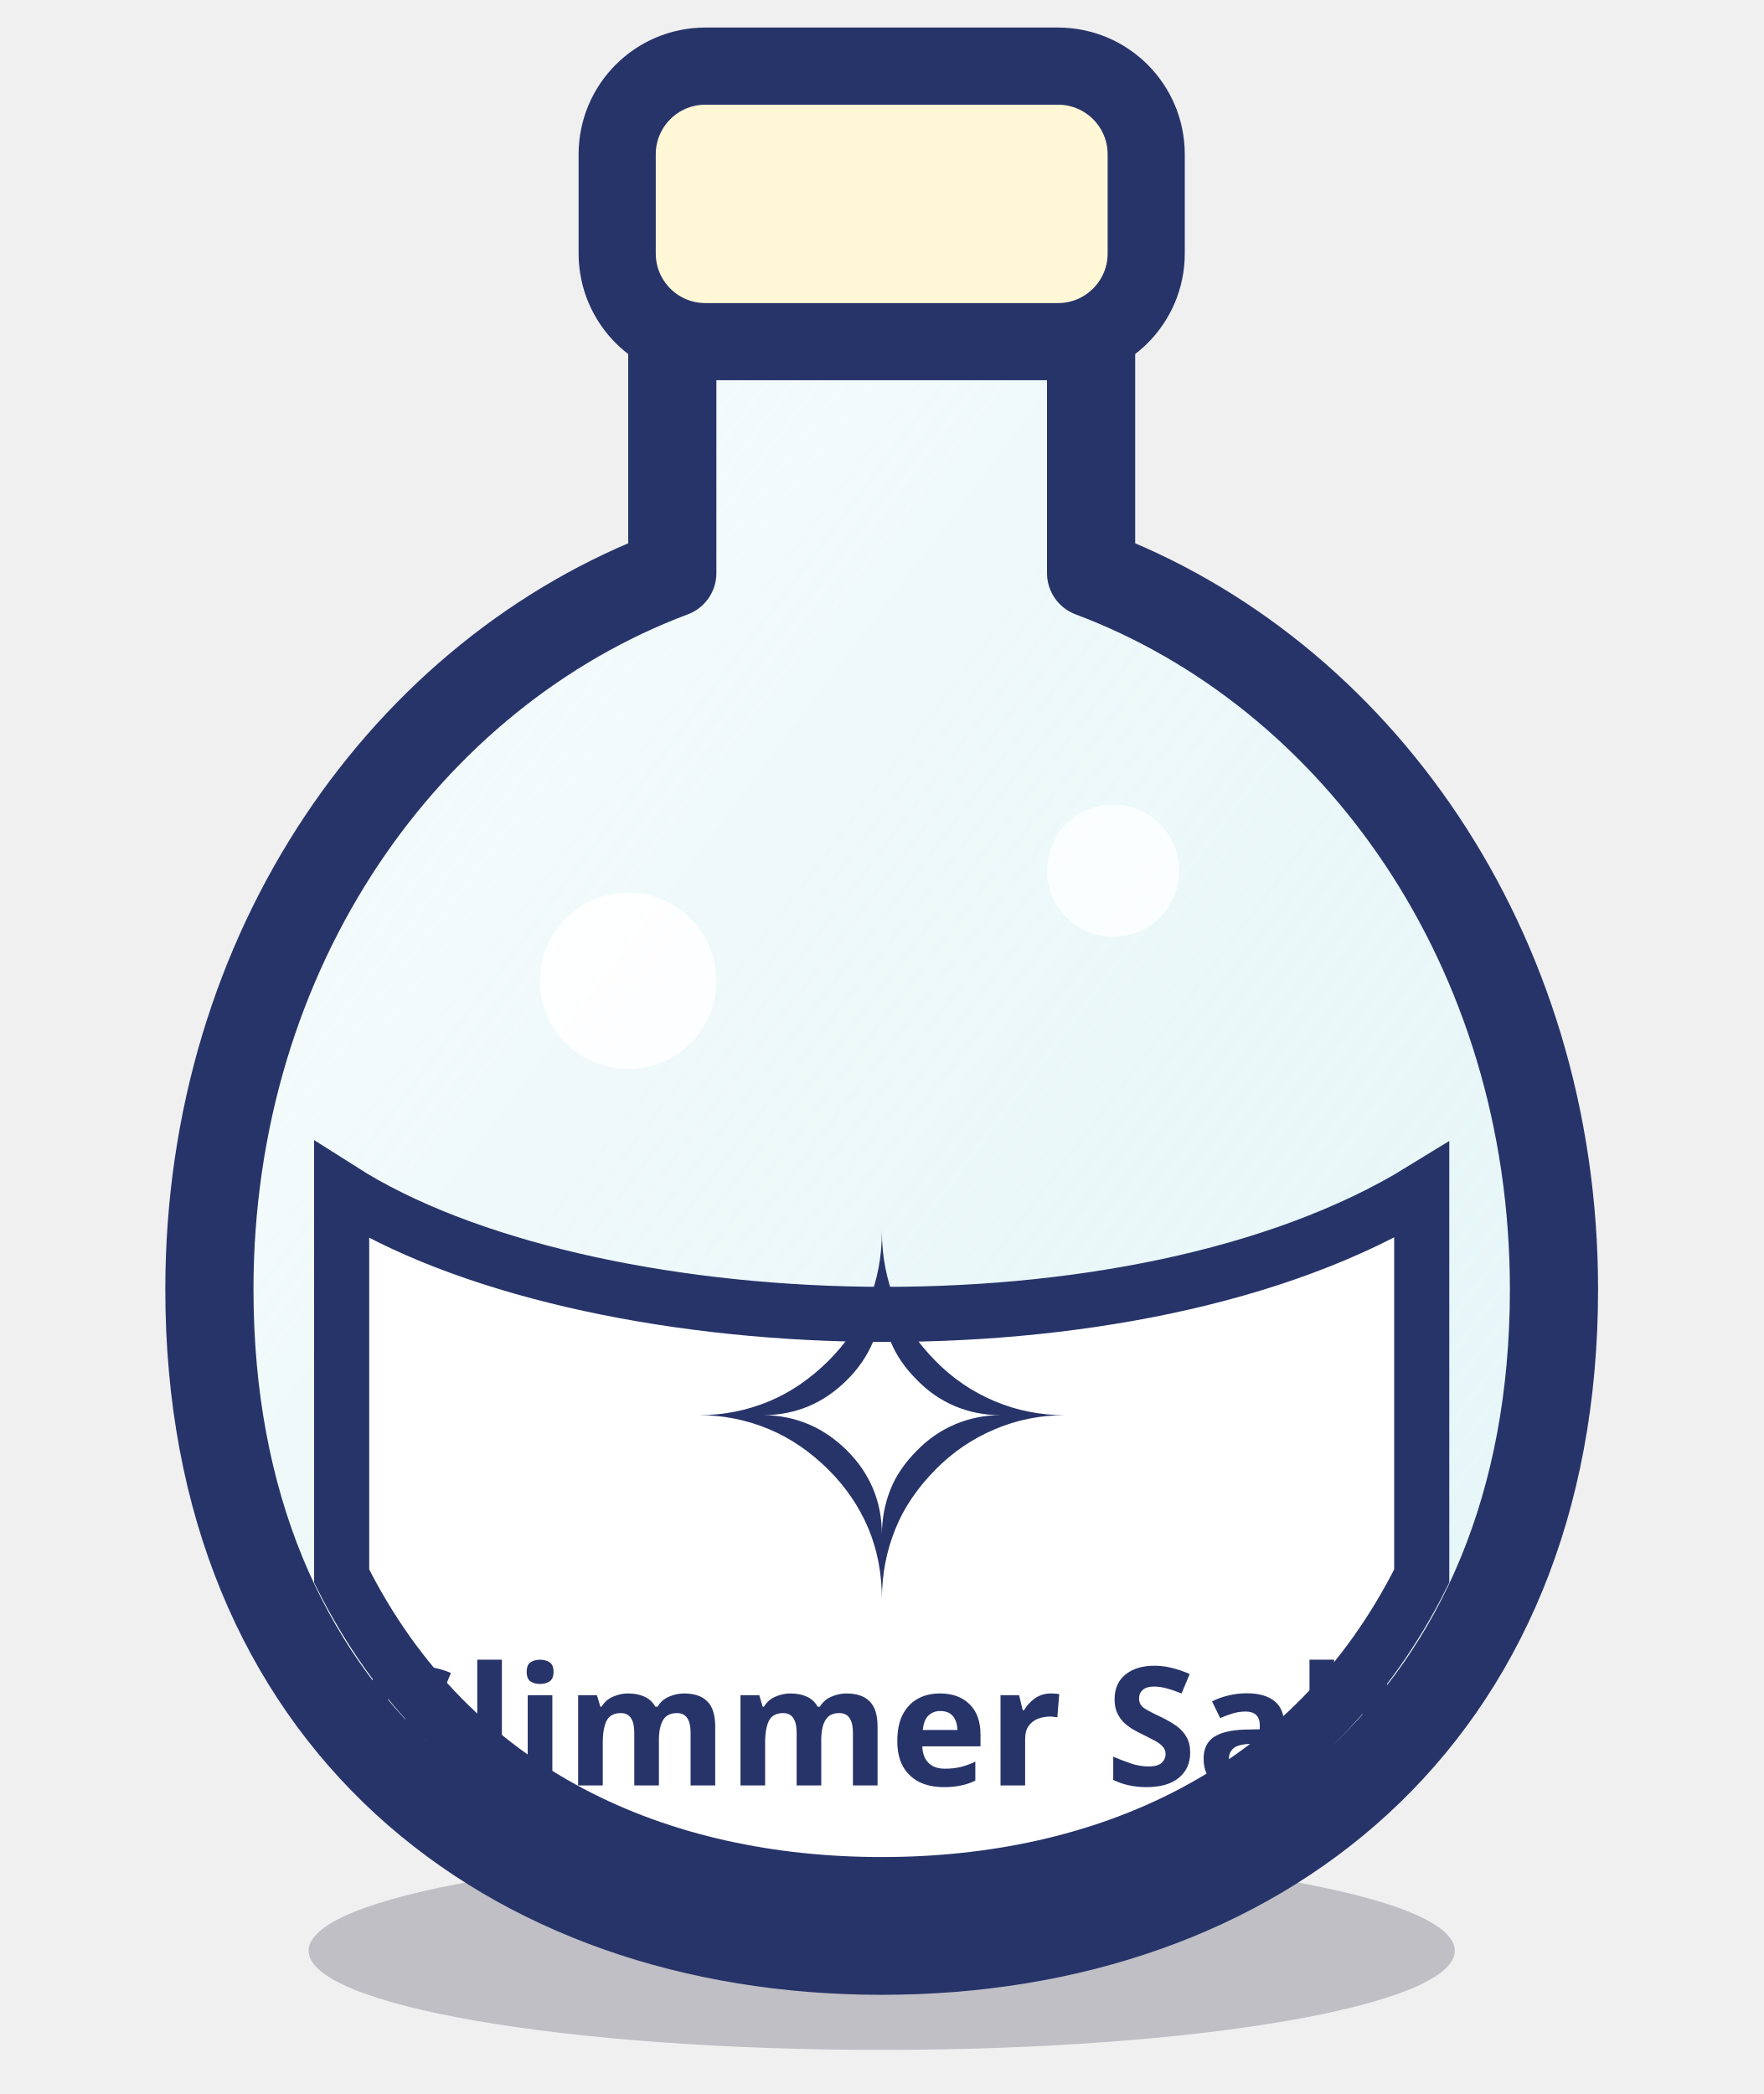
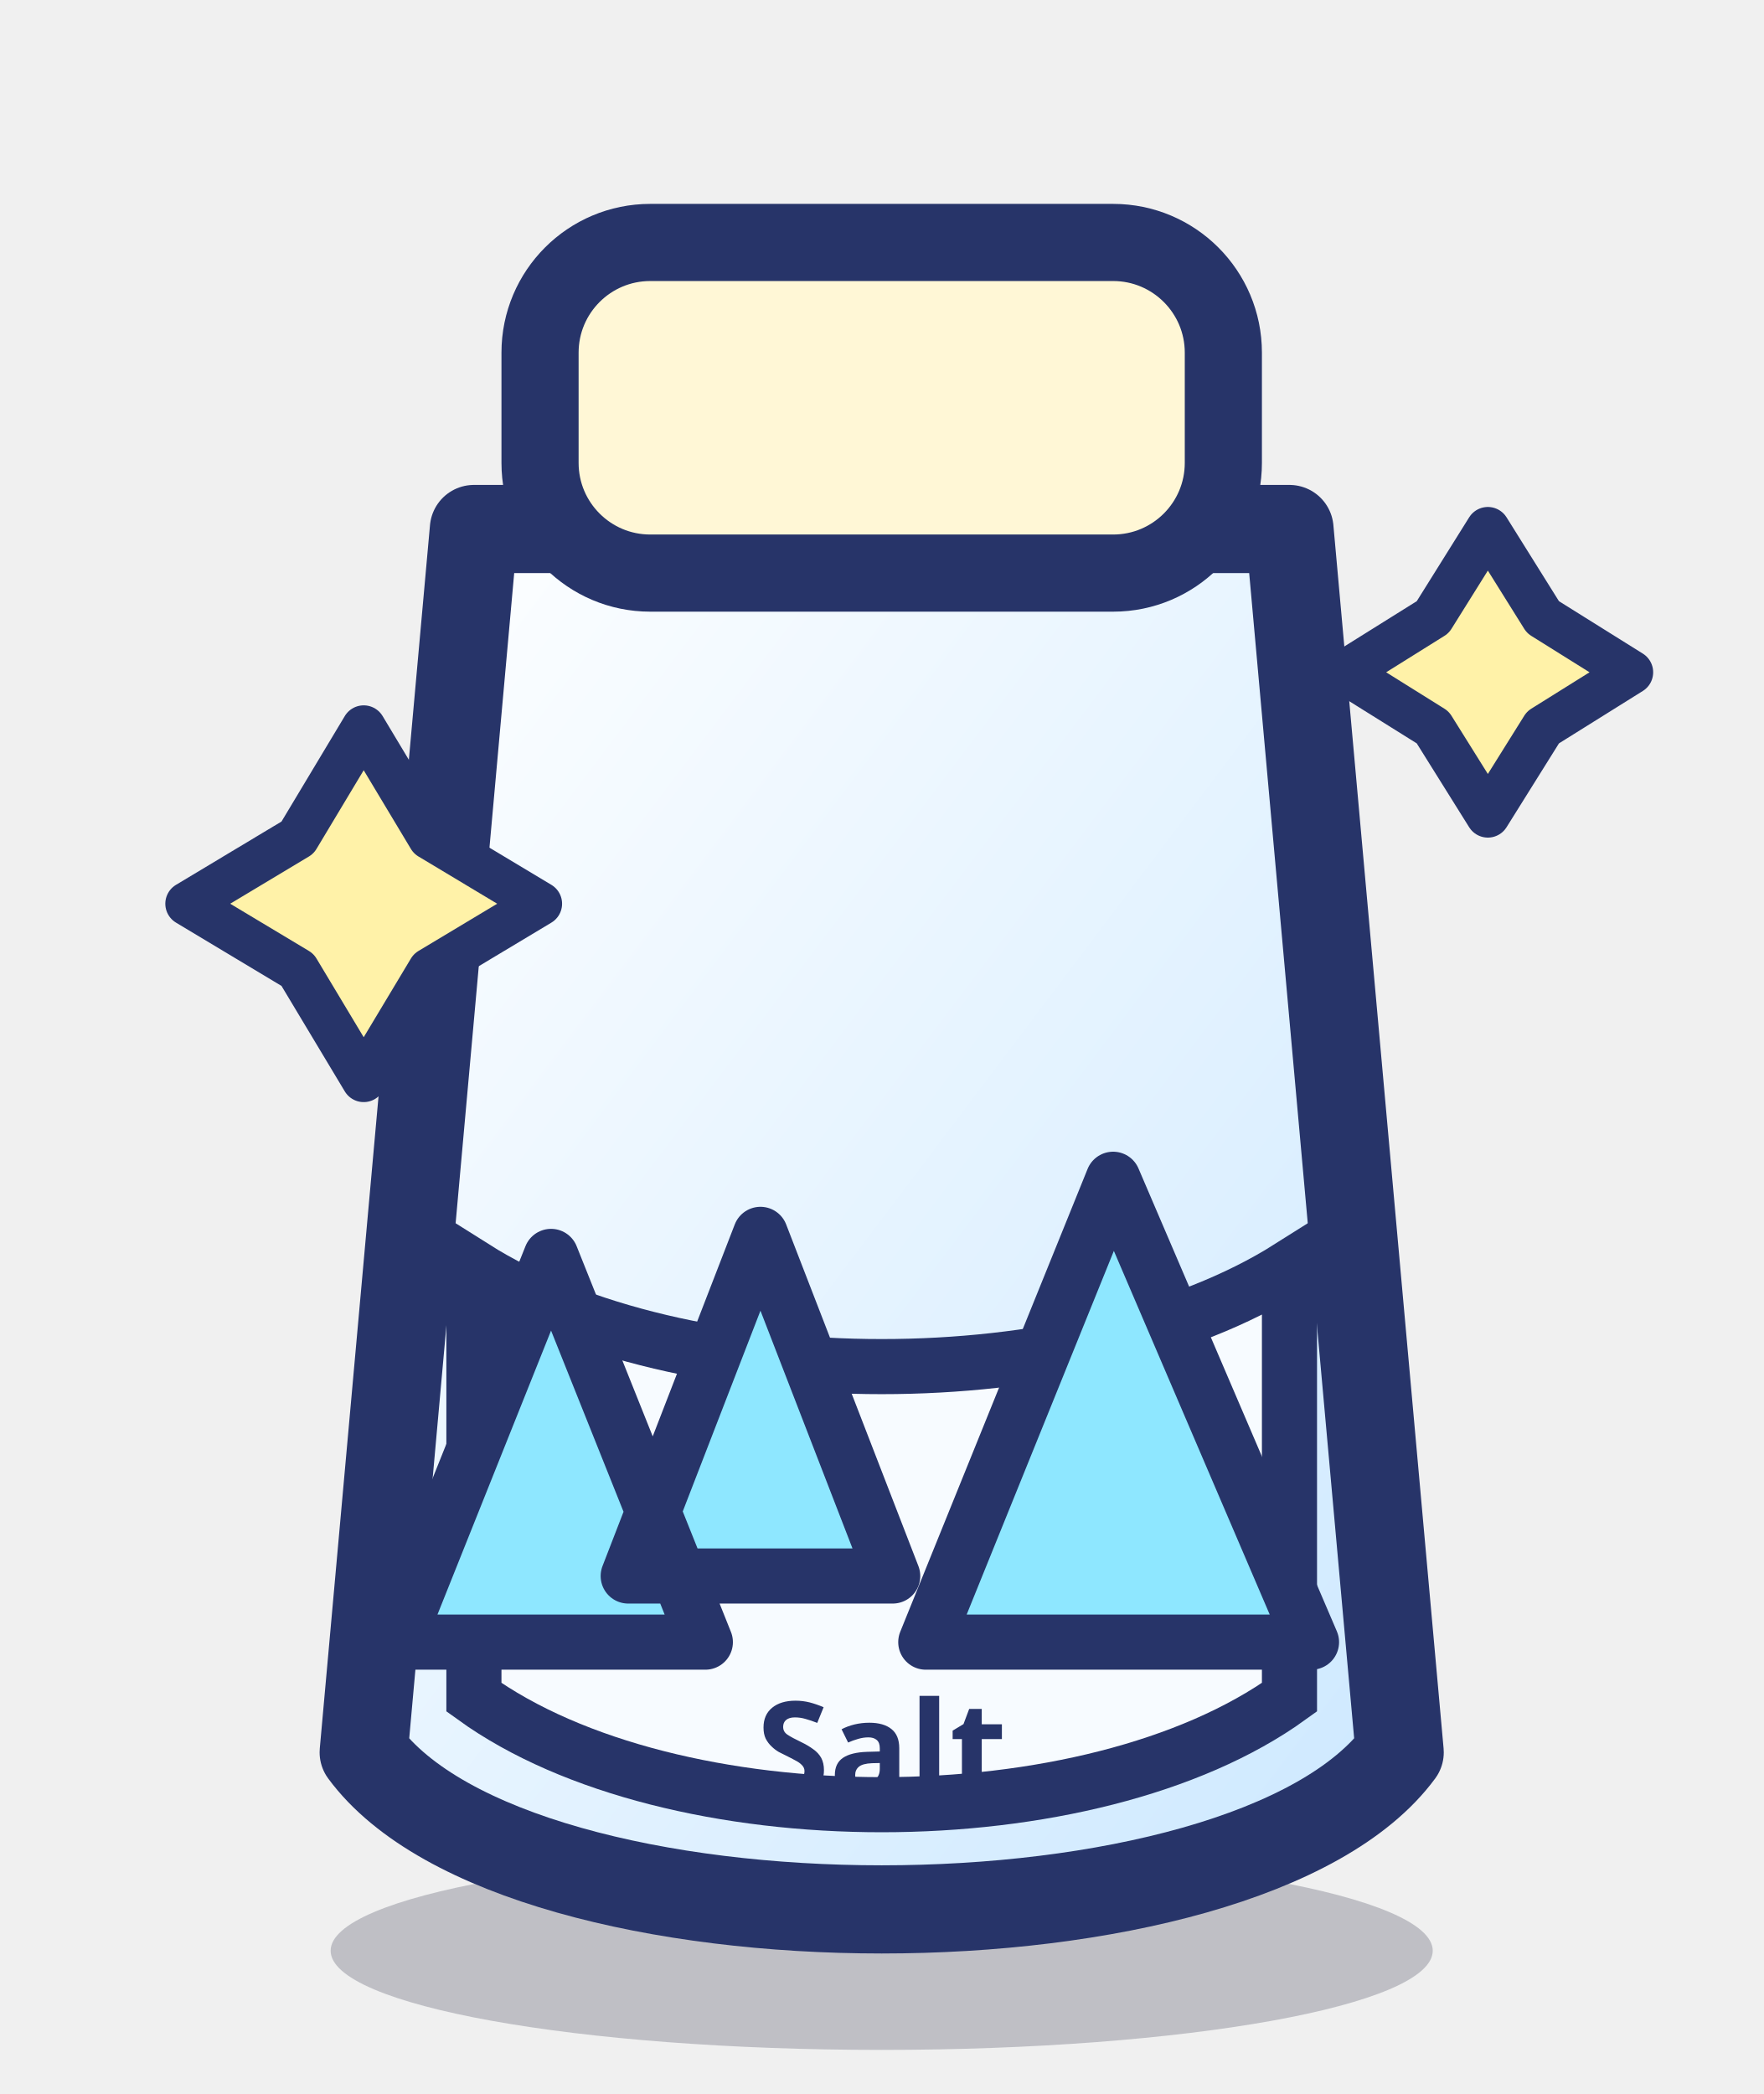
<svg xmlns="http://www.w3.org/2000/svg" viewBox="0 0 160 190" role="img" aria-labelledby="title desc">
  <defs>
-     <linearGradient id="glass" x1="0" x2="1" y1="0" y2="1">
-       <stop offset="0" stop-color="#ffffff" stop-opacity="0.85" />
-       <stop offset="1" stop-color="#d8fbff" stop-opacity="0.45" />
+     <linearGradient id="jar" x1="0" x2="1" y1="0" y2="1">
+       <stop offset="0" stop-color="#ffffff" />
+       <stop offset="1" stop-color="#cce8ff" />
    </linearGradient>
  </defs>
-   <ellipse cx="80" cy="177" rx="52" ry="9" fill="#10142f" opacity="0.22" />
-   <path d="M61 14h38v38c24 9 42 34 42 65 0 39-27 60-61 60s-61-21-61-60c0-31 18-56 42-65V14Z" fill="url(#glass)" stroke="#273469" stroke-width="8" stroke-linejoin="round" />
-   <rect x="56" y="6" width="48" height="25" rx="8" fill="#fff7d6" stroke="#273469" stroke-width="7" />
-   <path d="M31 108c22 14 72 16 98 0v35c-10 20-29 28-49 28s-39-8-49-28v-35Z" fill="#ffffff" stroke="#273469" stroke-width="5" />
-   <circle cx="57" cy="89" r="8" fill="#ffffff" opacity="0.9" />
-   <circle cx="101" cy="79" r="6" fill="#ffffff" opacity="0.8" />
-   <text x="80" y="132" font-family="Trebuchet MS, Arial Rounded MT Bold, sans-serif" font-size="44" font-weight="900" text-anchor="middle" dominant-baseline="middle" fill="#273469">✧</text>
-   <text x="80" y="162" font-family="Trebuchet MS, sans-serif" font-size="15" font-weight="800" text-anchor="middle" fill="#273469">Glimmer Salt</text>
+   <ellipse cx="80" cy="177" rx="50" ry="9" fill="#10142f" opacity=".22" />
+   <path d="M43 48h74l10 111c-14 19-80 19-94 0L43 48Z" fill="url(#jar)" stroke="#273469" stroke-width="8" stroke-linejoin="round" />
+   <rect x="49" y="22" width="62" height="30" rx="10" fill="#fff7d6" stroke="#273469" stroke-width="7" />
+   <path d="M43 115c19 12 55 12 74 0v39c-18 13-56 13-74 0v-39Z" fill="#f7fbff" stroke="#273469" stroke-width="5" />
+   <path d="M57 143l12-31 12 31H57Zm27 6l17-42 18 42H84Zm-48 0l14-35 14 35H36Z" fill="#8ee7ff" stroke="#273469" stroke-width="5" stroke-linejoin="round" />
+   <path d="M27 76l6-10 6 10 10 6-10 6-6 10-6-10-10-6 10-6Zm103-20l5-8 5 8 8 5-8 5-5 8-5-8-8-5 8-5Z" fill="#fff2a8" stroke="#273469" stroke-width="4" stroke-linejoin="round" />
+   <text x="80" y="163" font-family="Trebuchet MS, sans-serif" font-size="12" font-weight="900" text-anchor="middle" fill="#273469">Salt</text>
</svg>
